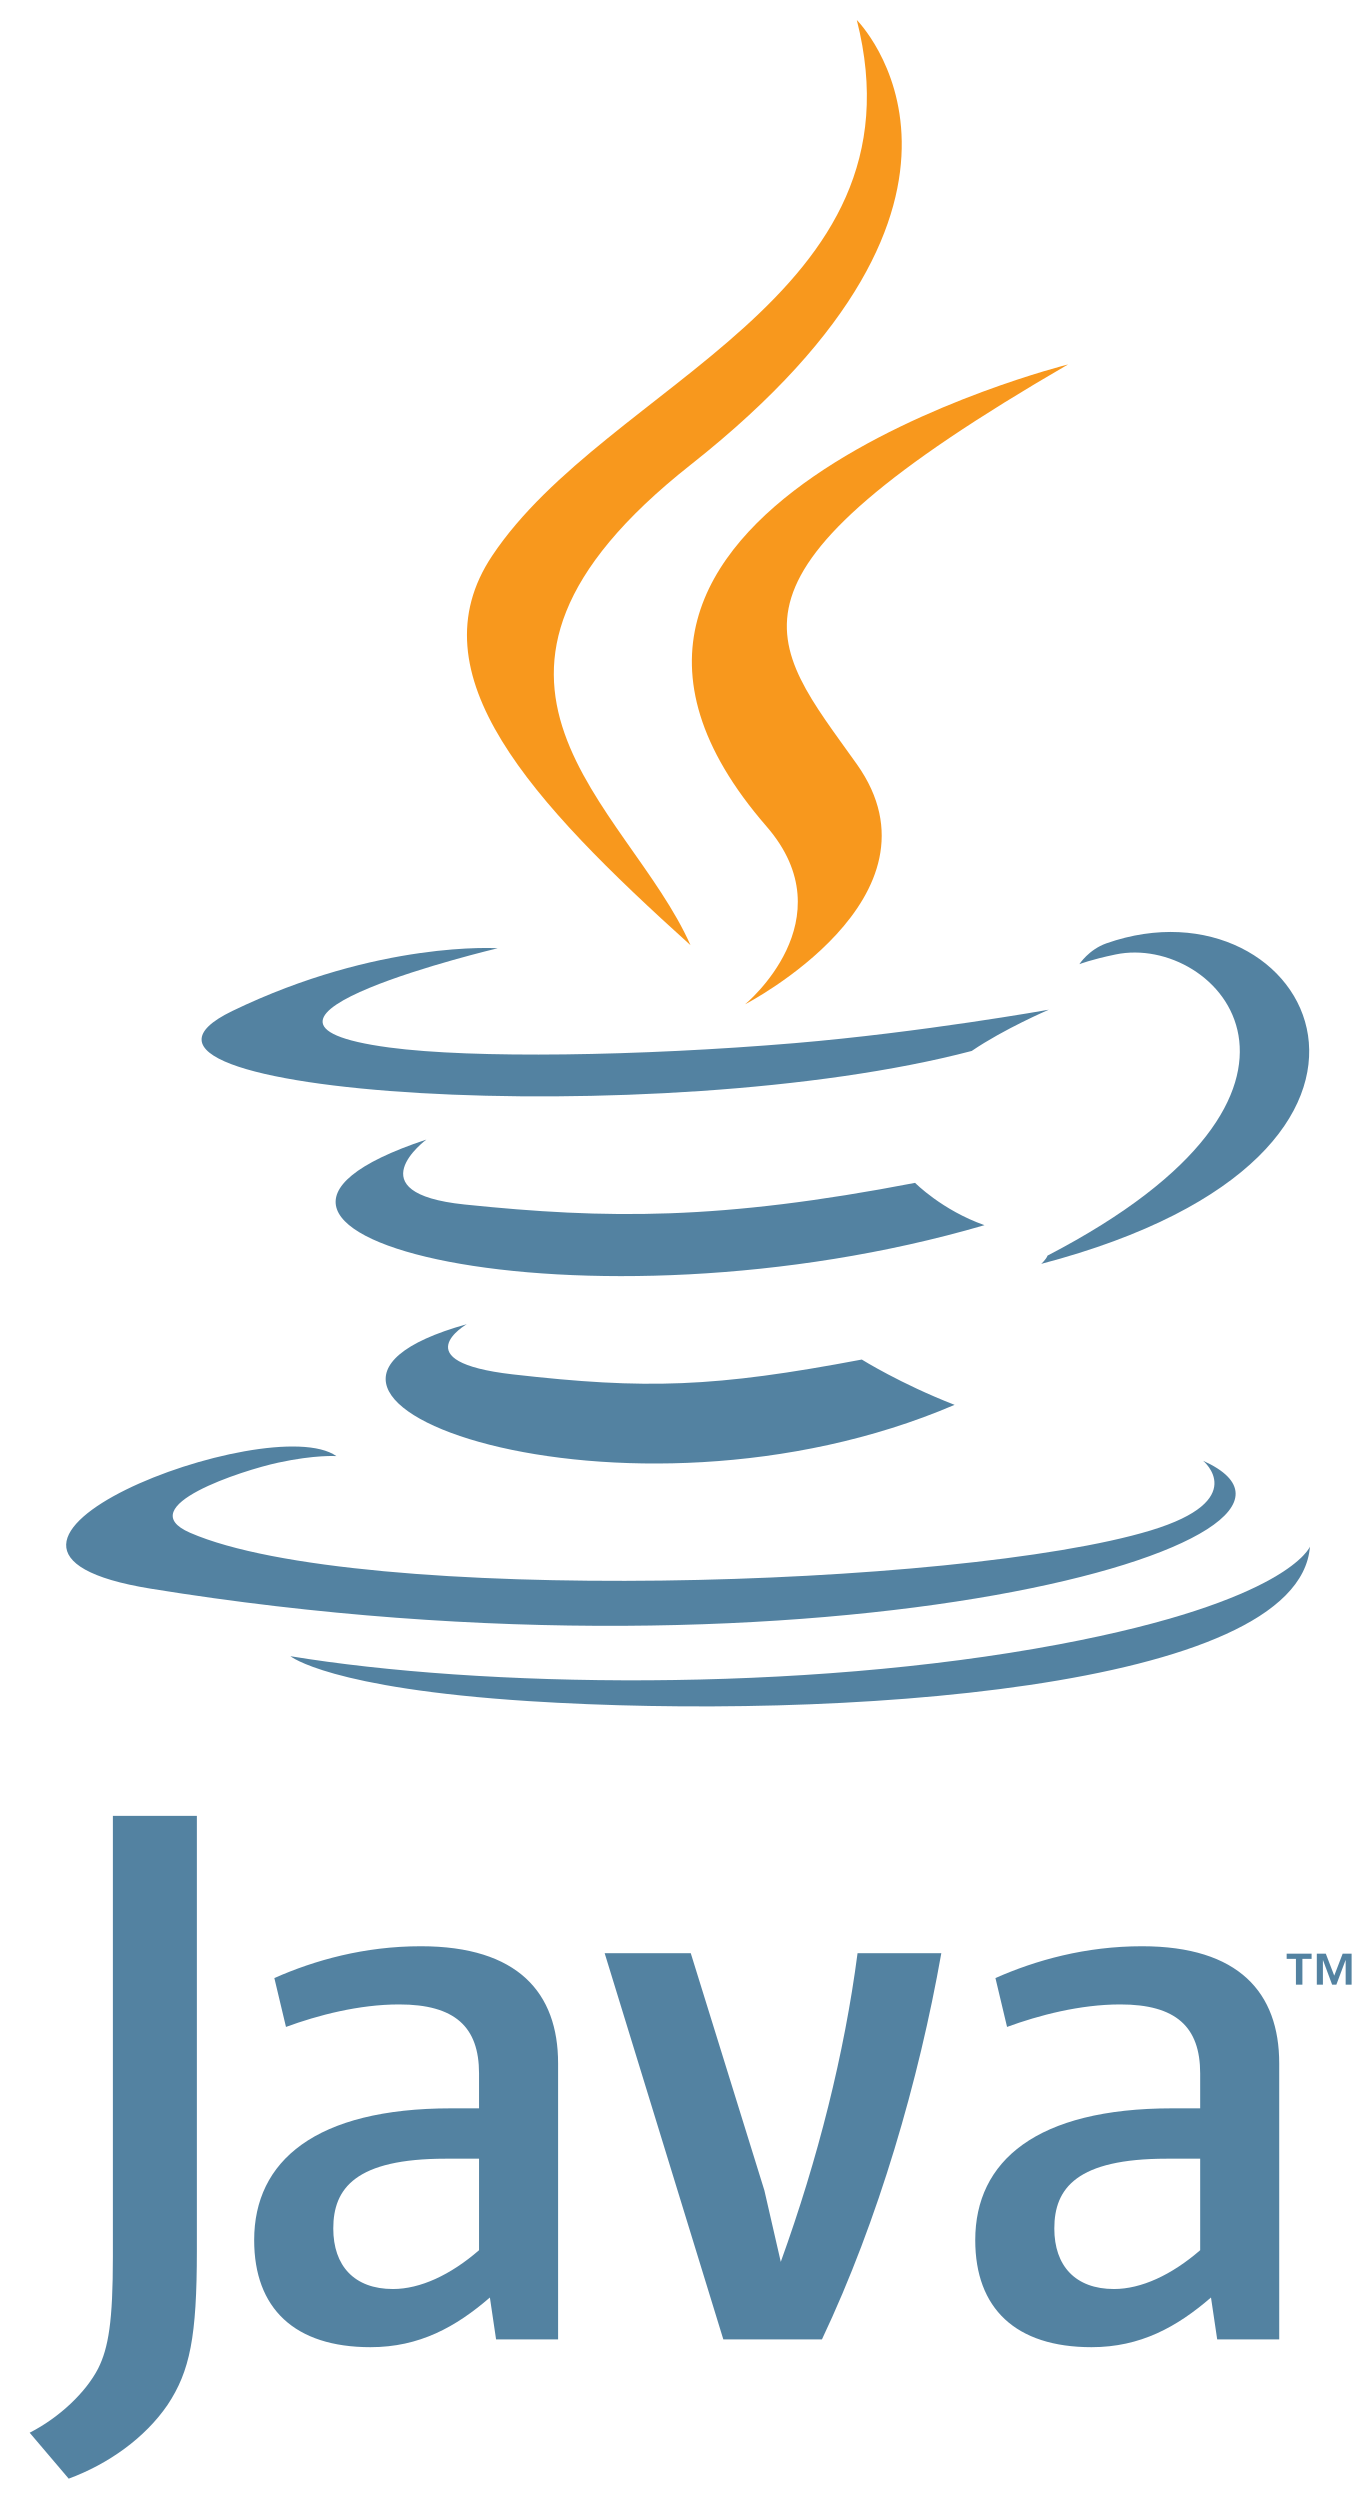
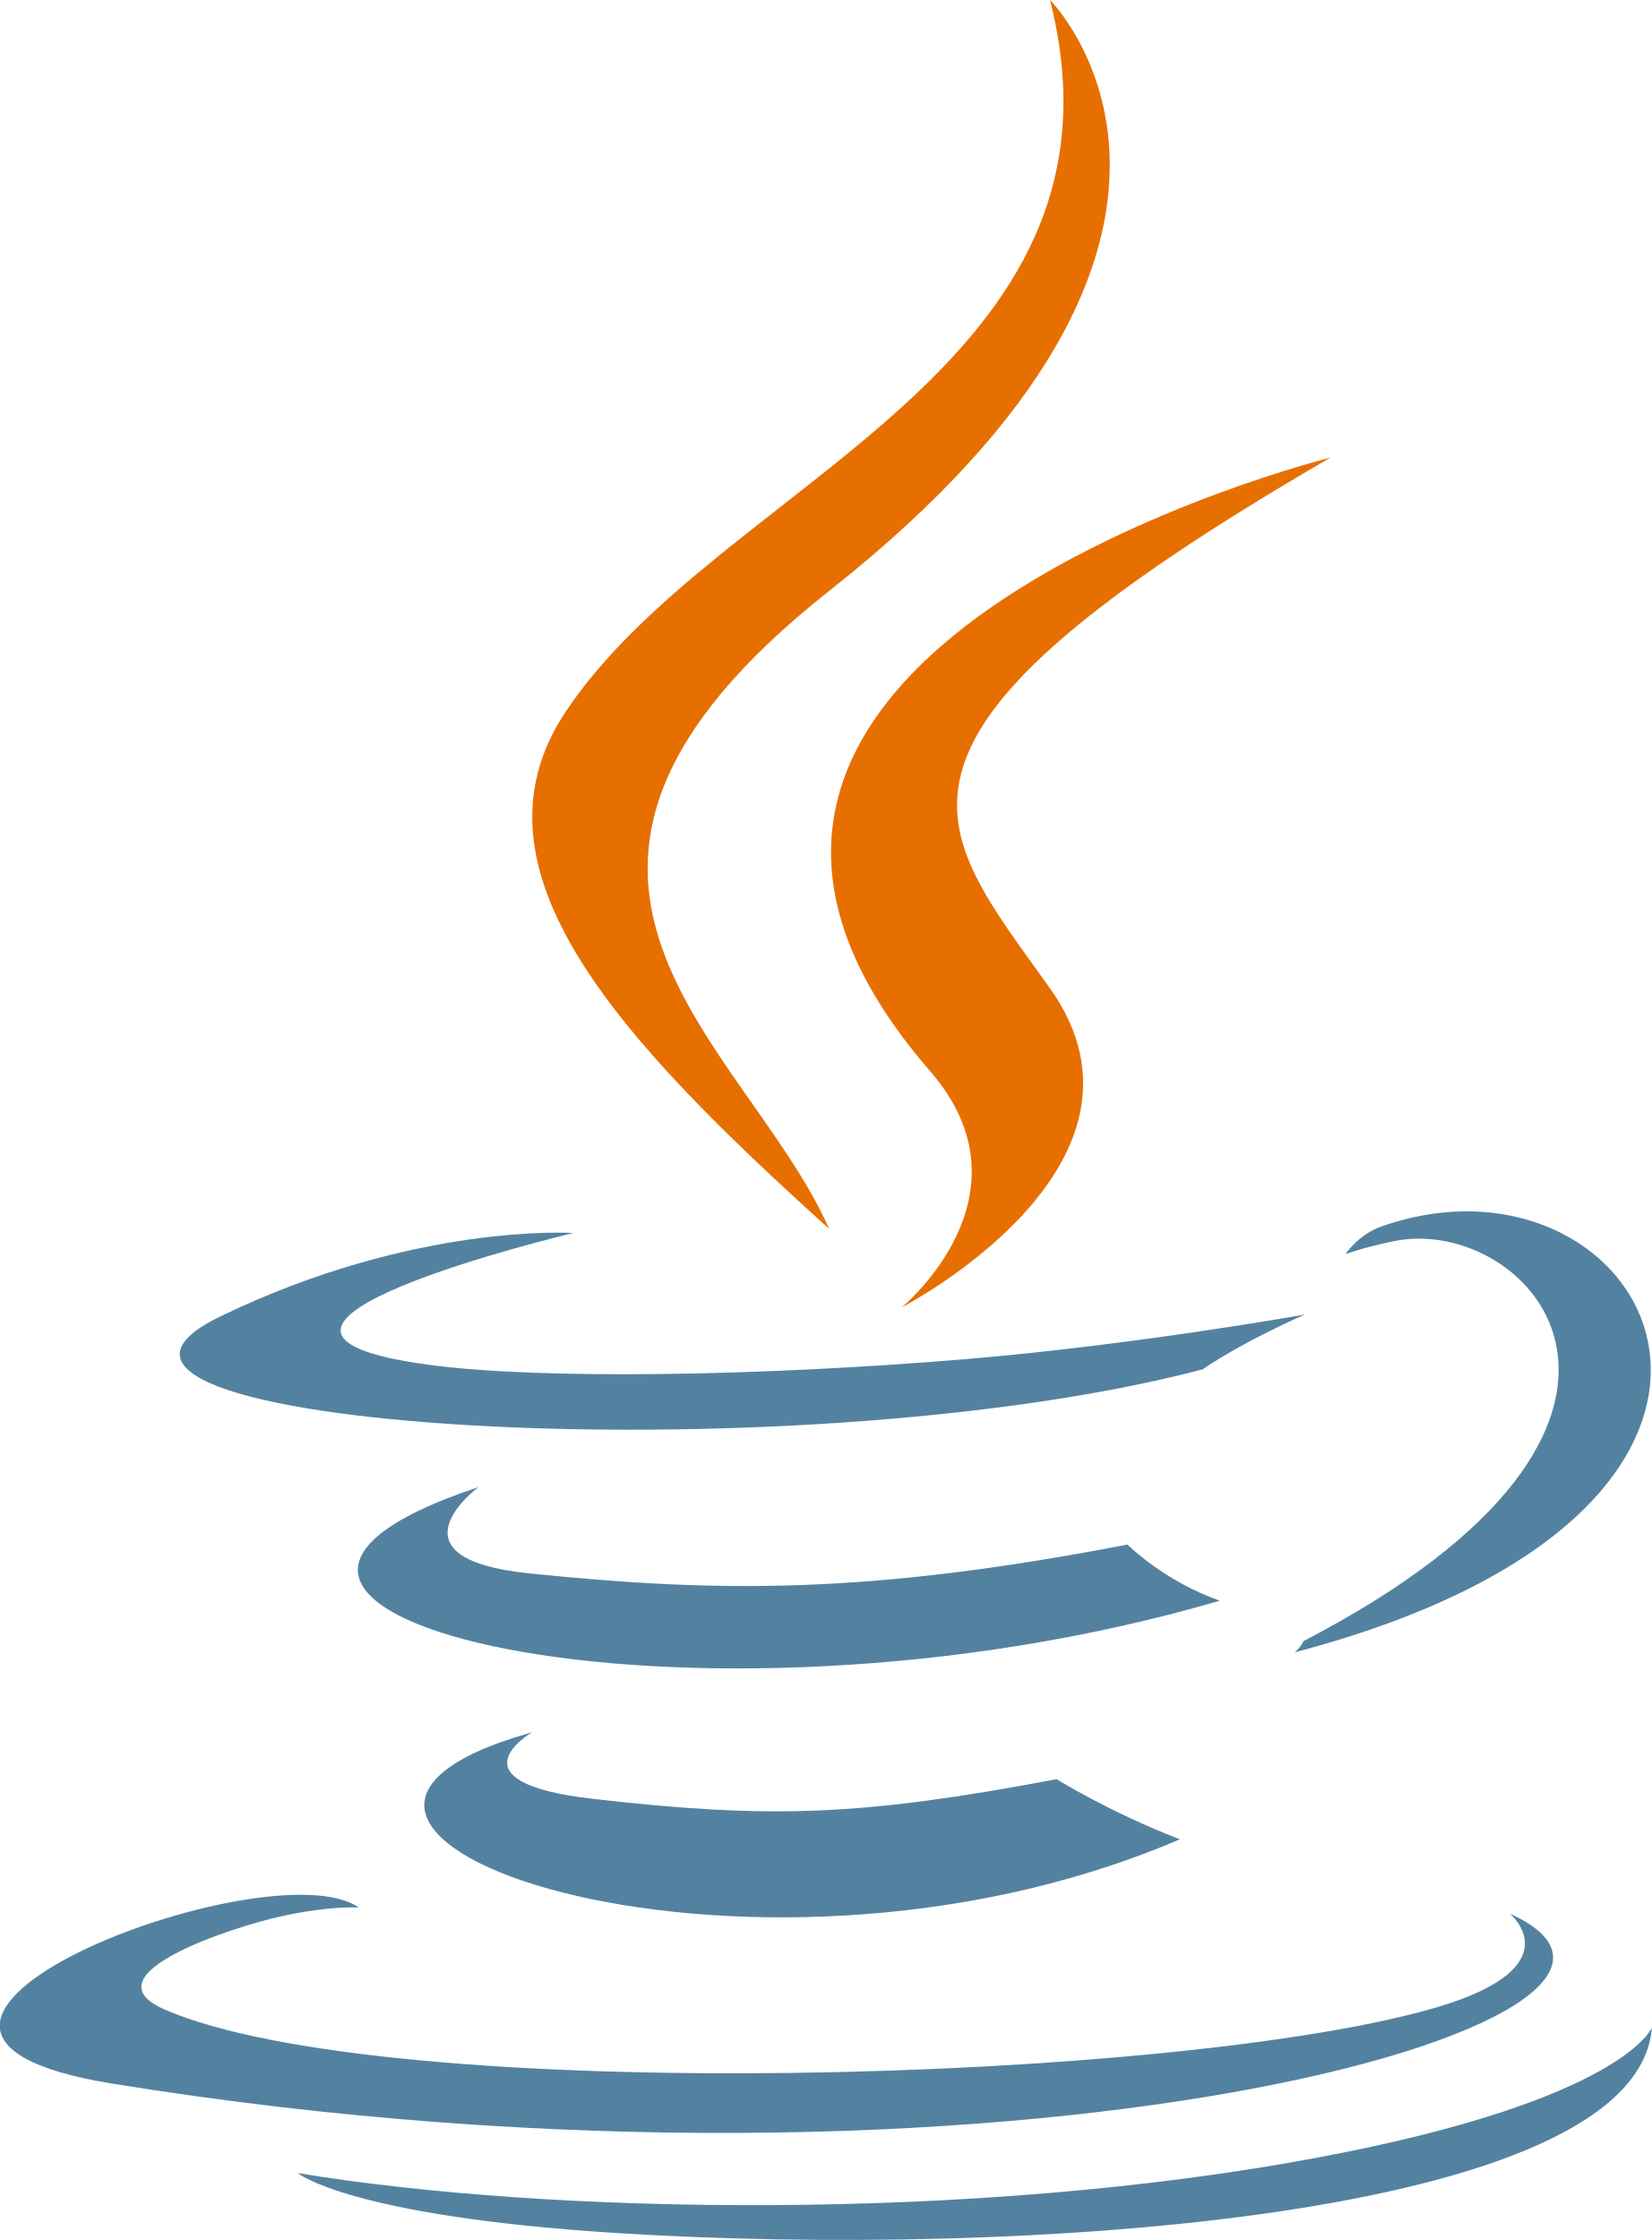
- <svg xmlns="http://www.w3.org/2000/svg" version="1.1" id="Layer_1" x="0px" y="0px" width="233.55" height="428.174" viewBox="0 0 300 550" style="enable-background:new 0 0 300 550;" xml:space="preserve">
-   <path style="fill:#5382A1;" d="M285.104,430.945h-2.038v-1.14h5.486v1.14h-2.024v5.688h-1.424V430.945z M296.046,431.242h-0.032   l-2.019,5.392h-0.924l-2.006-5.392h-0.025v5.392h-1.342v-6.828h1.975l1.86,4.835l1.854-4.835h1.968v6.828h-1.31V431.242z" />
-   <path style="fill:#5382A1;" d="M102.681,291.324c0,0-14.178,8.245,10.09,11.035c29.4,3.354,44.426,2.873,76.825-3.259   c0,0,8.518,5.341,20.414,9.967C137.38,340.195,45.634,307.264,102.681,291.324" />
-   <path style="fill:#5382A1;" d="M93.806,250.704c0,0-15.902,11.771,8.384,14.283c31.406,3.24,56.208,3.505,99.125-4.759   c0,0,5.936,6.018,15.27,9.309C128.771,295.215,30.962,271.562,93.806,250.704" />
-   <path style="fill:#F8981D;" d="M168.625,181.799c17.896,20.604-4.702,39.145-4.702,39.145s45.441-23.458,24.572-52.833   c-19.491-27.394-34.438-41.005,46.479-87.934C234.974,80.177,107.961,111.899,168.625,181.799" />
-   <path style="fill:#5382A1;" d="M264.684,321.369c0,0,10.492,8.645-11.555,15.333c-41.923,12.7-174.488,16.535-211.314,0.506   c-13.238-5.759,11.587-13.751,19.396-15.428c8.144-1.766,12.798-1.437,12.798-1.437c-14.722-10.371-95.157,20.364-40.857,29.166   C181.236,373.524,303.095,338.695,264.684,321.369" />
-   <path style="fill:#5382A1;" d="M109.499,208.617c0,0-67.431,16.016-23.879,21.832c18.389,2.462,55.047,1.905,89.193-0.956   c27.906-2.354,55.927-7.359,55.927-7.359s-9.84,4.214-16.959,9.075c-68.475,18.009-200.756,9.631-162.674-8.79   C83.313,206.851,109.499,208.617,109.499,208.617" />
-   <path style="fill:#5382A1;" d="M230.462,276.231c69.608-36.171,37.424-70.931,14.96-66.248c-5.506,1.146-7.961,2.139-7.961,2.139   s2.044-3.202,5.948-4.588c44.441-15.624,78.619,46.081-14.346,70.52C229.063,278.055,230.14,277.092,230.462,276.231" />
-   <path style="fill:#F8981D;" d="M188.495,4.399c0,0,38.55,38.563-36.563,97.862c-60.233,47.568-13.735,74.69-0.025,105.678   c-35.159-31.722-60.961-59.647-43.651-85.637C133.663,84.151,204.049,65.654,188.495,4.399" />
-   <path style="fill:#5382A1;" d="M116.339,374.246c66.815,4.277,169.417-2.373,171.847-33.988c0,0-4.671,11.985-55.219,21.503   c-57.028,10.732-127.364,9.479-169.081,2.601C63.887,364.361,72.426,371.43,116.339,374.246" />
-   <path style="fill:#5382A1;" d="M105.389,495.048c-6.303,5.467-12.96,8.536-18.934,8.536c-8.527,0-13.134-5.113-13.134-13.314   c0-8.871,4.936-15.357,24.739-15.357h7.328V495.048 M122.781,514.671v-60.742c0-15.517-8.85-25.756-30.188-25.756   c-12.457,0-23.369,3.076-32.238,6.999l2.56,10.752c6.983-2.563,16.022-4.949,24.894-4.949c12.292,0,17.58,4.949,17.58,15.181v7.677   h-6.135c-29.865,0-43.337,11.593-43.337,28.994c0,15.017,8.878,23.553,25.594,23.553c10.745,0,18.766-4.436,26.264-10.928   l1.361,9.22H122.781z" />
-   <path style="fill:#5382A1;" d="M180.825,514.671h-21.692l-26.106-84.96h18.943l16.199,52.2l3.601,15.699   c8.195-22.698,13.991-45.726,16.89-67.899h18.427C202.15,457.688,193.266,488.396,180.825,514.671" />
-   <path style="fill:#5382A1;" d="M264.038,495.048c-6.315,5.467-12.984,8.536-18.958,8.536c-8.512,0-13.131-5.113-13.131-13.314   c0-8.871,4.948-15.357,24.749-15.357h7.34V495.048 M281.428,514.671v-60.742c0-15.517-8.872-25.756-30.185-25.756   c-12.466,0-23.382,3.076-32.247,6.999l2.556,10.752c6.986-2.563,16.042-4.949,24.907-4.949c12.283,0,17.579,4.949,17.579,15.181   v7.677h-6.145c-29.874,0-43.34,11.593-43.34,28.994c0,15.017,8.871,23.553,25.584,23.553c10.751,0,18.769-4.436,26.28-10.928   l1.366,9.22H281.428z" />
-   <path style="fill:#5382A1;" d="M36.847,529.099c-4.958,7.239-12.966,12.966-21.733,16.206l-8.587-10.105   c6.673-3.424,12.396-8.954,15.055-14.105c2.3-4.581,3.252-10.485,3.252-24.604v-96.995h18.478v95.666   C43.311,514.038,41.802,521.663,36.847,529.099" />
+ <svg xmlns="http://www.w3.org/2000/svg" version="1.1" id="Layer_1" x="0px" y="0px" viewBox="0 0 90.63 122.88" style="enable-background:new 0 0 90.63 122.88" xml:space="preserve">
+   <style type="text/css">.st0{fill-rule:evenodd;clip-rule:evenodd;fill:#5382A1;} .st1{fill-rule:evenodd;clip-rule:evenodd;fill:#E76F00;}</style>
+   <g>
+     <path class="st0" d="M29.19,95.03c0,0-4.7,2.73,3.34,3.65c9.74,1.11,14.71,0.95,25.44-1.08c0,0,2.82,1.77,6.76,3.3 C40.68,111.22,10.29,100.31,29.19,95.03L29.19,95.03z" />
+     <path class="st0" d="M26.25,81.58c0,0-5.27,3.9,2.78,4.73c10.4,1.07,18.62,1.16,32.83-1.58c0,0,1.97,1.99,5.06,3.08 C37.83,96.32,5.43,88.48,26.25,81.58L26.25,81.58z" />
+     <path class="st1" d="M51.03,58.76c5.93,6.82-1.56,12.96-1.56,12.96s15.05-7.77,8.14-17.5C51.15,45.15,46.2,40.64,73,25.1 C73,25.1,30.94,35.6,51.03,58.76L51.03,58.76z" />
+     <path class="st0" d="M82.84,104.98c0,0,3.47,2.86-3.83,5.08c-13.88,4.21-57.79,5.48-69.99,0.17c-4.38-1.91,3.84-4.55,6.42-5.11 c2.7-0.59,4.24-0.48,4.24-0.48c-4.88-3.43-31.52,6.74-13.53,9.66C55.2,122.25,95.56,110.72,82.84,104.98L82.84,104.98z" />
+     <path class="st0" d="M31.45,67.64c0,0-22.33,5.3-7.91,7.23c6.09,0.82,18.23,0.63,29.54-0.32c9.24-0.78,18.52-2.44,18.52-2.44 s-3.26,1.4-5.62,3.01c-22.68,5.96-66.49,3.19-53.88-2.91C22.77,67.05,31.45,67.64,31.45,67.64L31.45,67.64z" />
+     <path class="st0" d="M71.51,90.03c23.05-11.98,12.39-23.49,4.95-21.94c-1.82,0.38-2.64,0.71-2.64,0.71s0.68-1.06,1.97-1.52 c14.72-5.17,26.04,15.26-4.75,23.36C71.05,90.64,71.4,90.32,71.51,90.03L71.51,90.03z" />
+     <path class="st1" d="M57.61,0c0,0,12.77,12.77-12.11,32.41c-19.95,15.75-4.55,24.74-0.01,35C33.85,56.91,25.3,47.66,31.03,39.05 C39.45,26.41,62.76,20.29,57.61,0L57.61,0z" />
+     <path class="st0" d="M33.71,122.49c22.13,1.42,56.11-0.79,56.92-11.26c0,0-1.55,3.97-18.29,7.12c-18.89,3.55-42.18,3.14-56,0.86 C16.34,119.22,19.17,121.56,33.71,122.49L33.71,122.49z" />
+   </g>
</svg>
